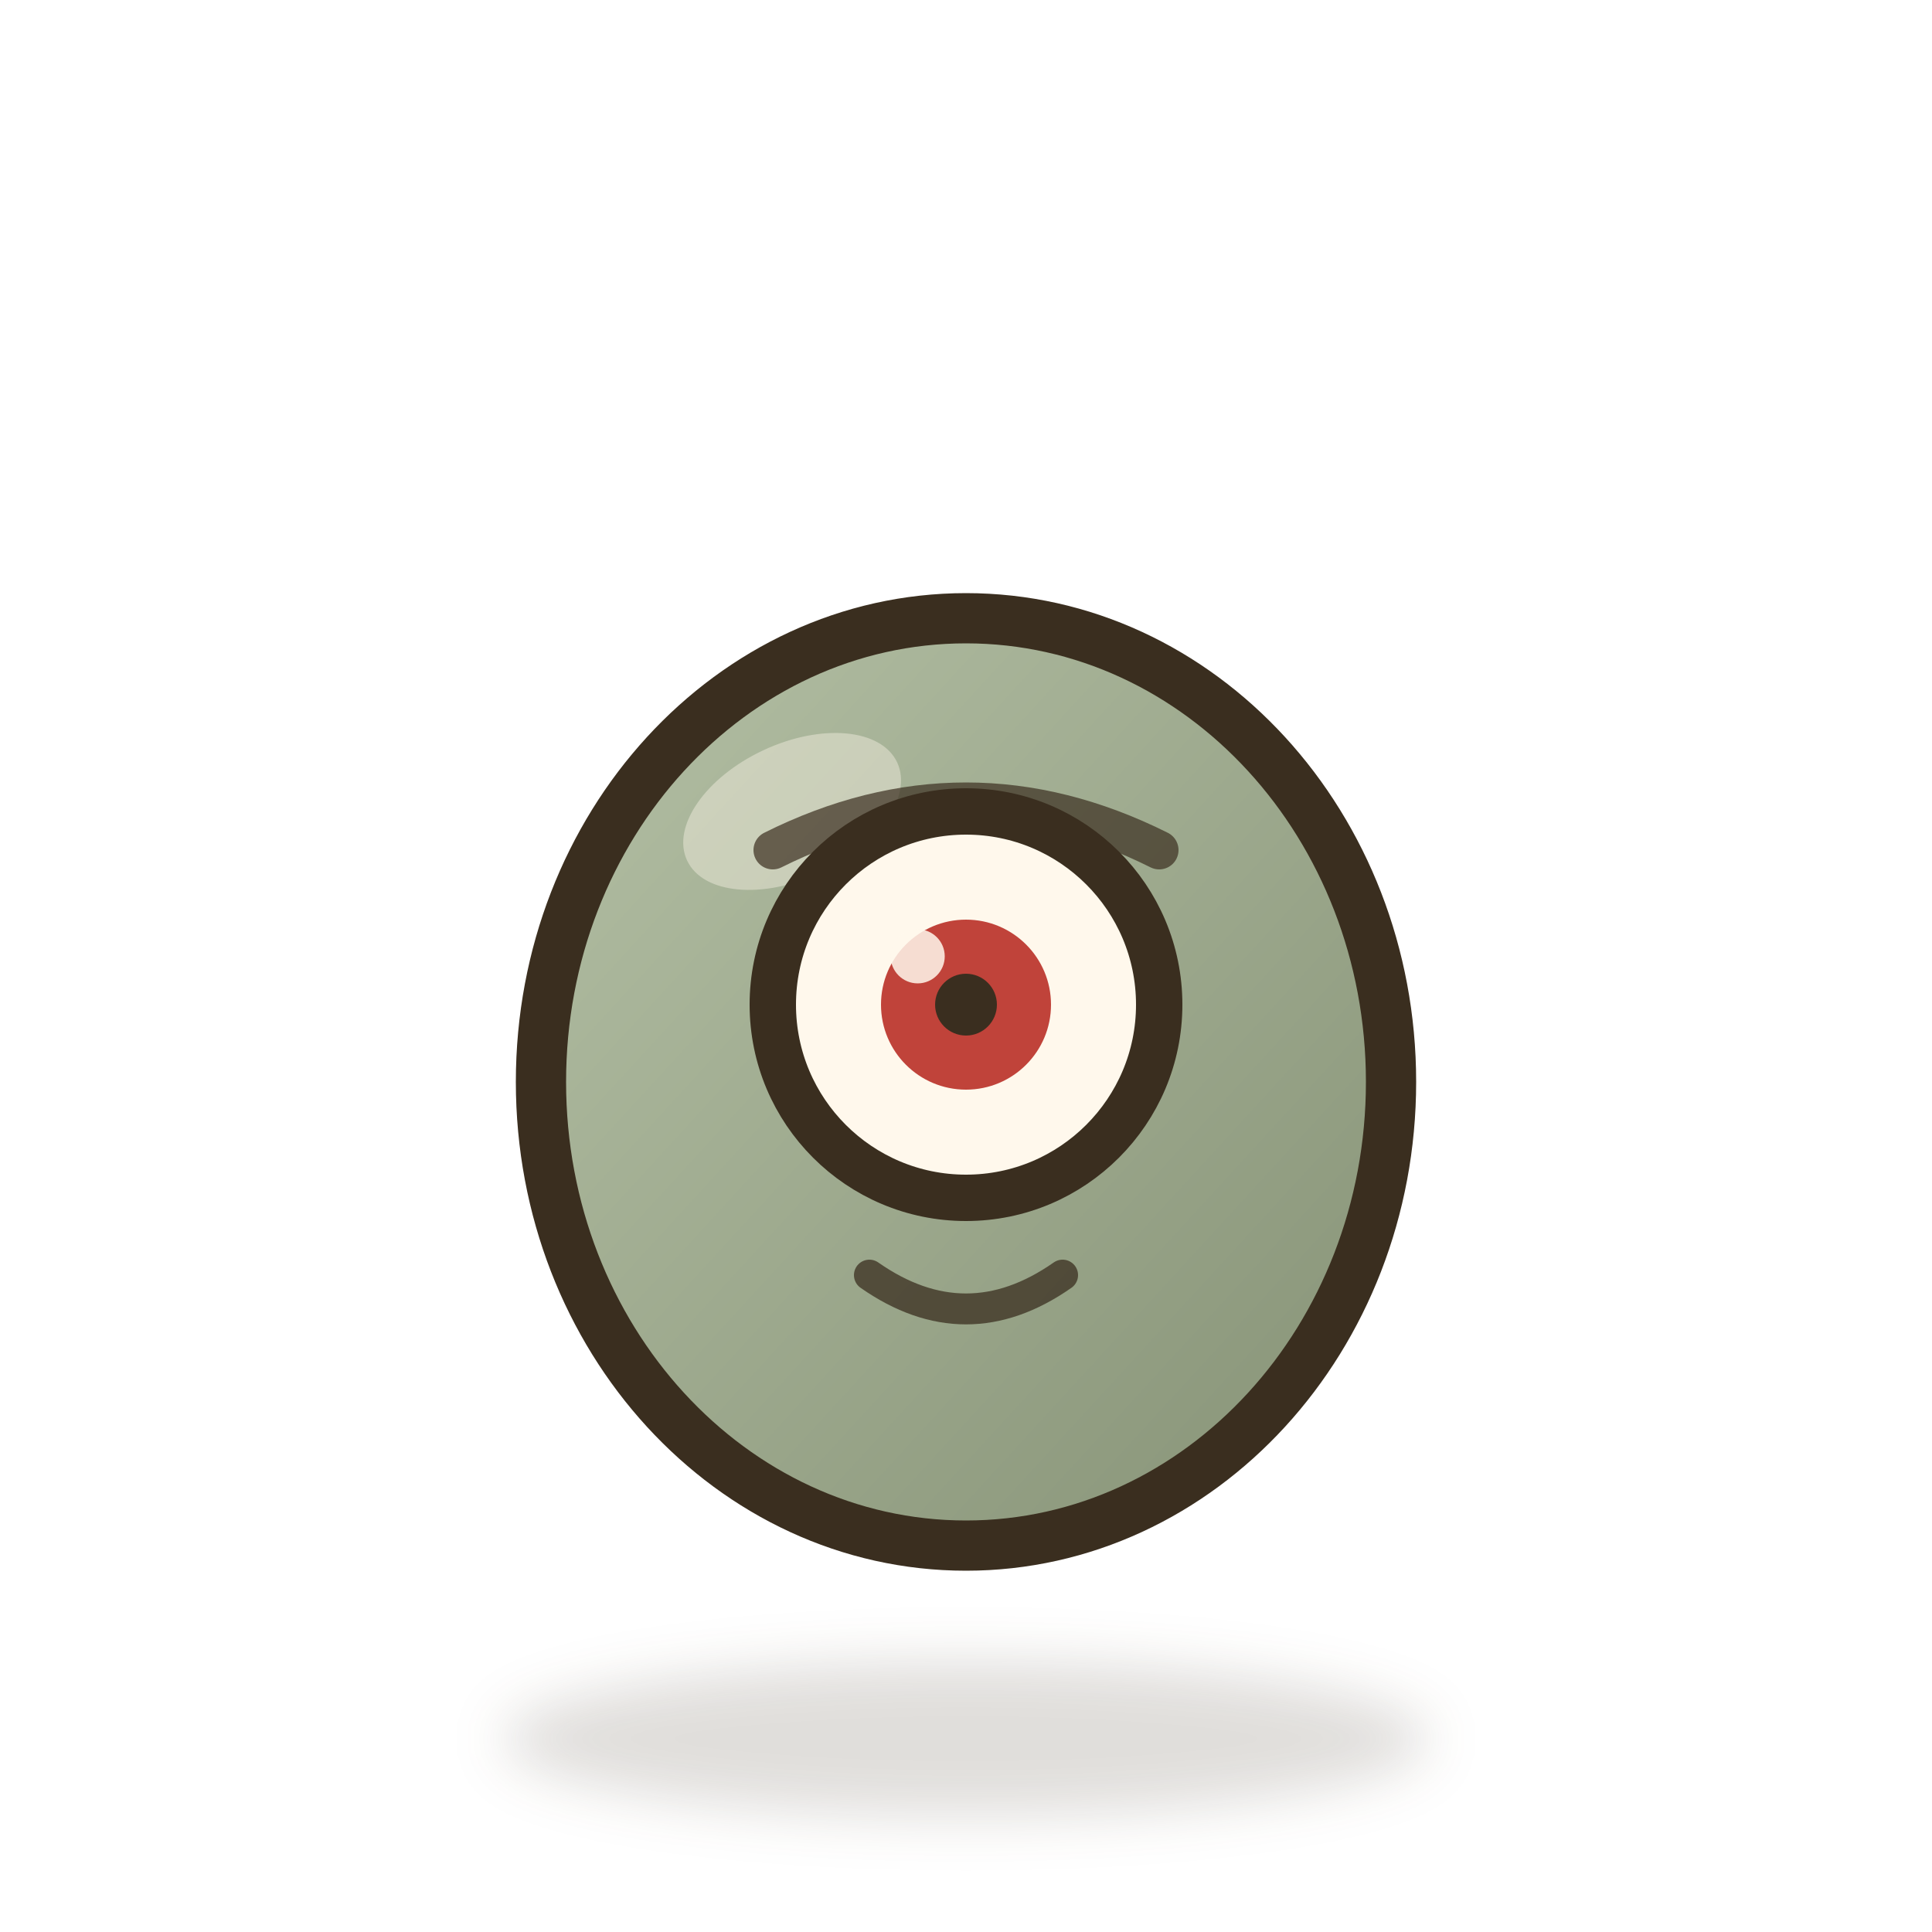
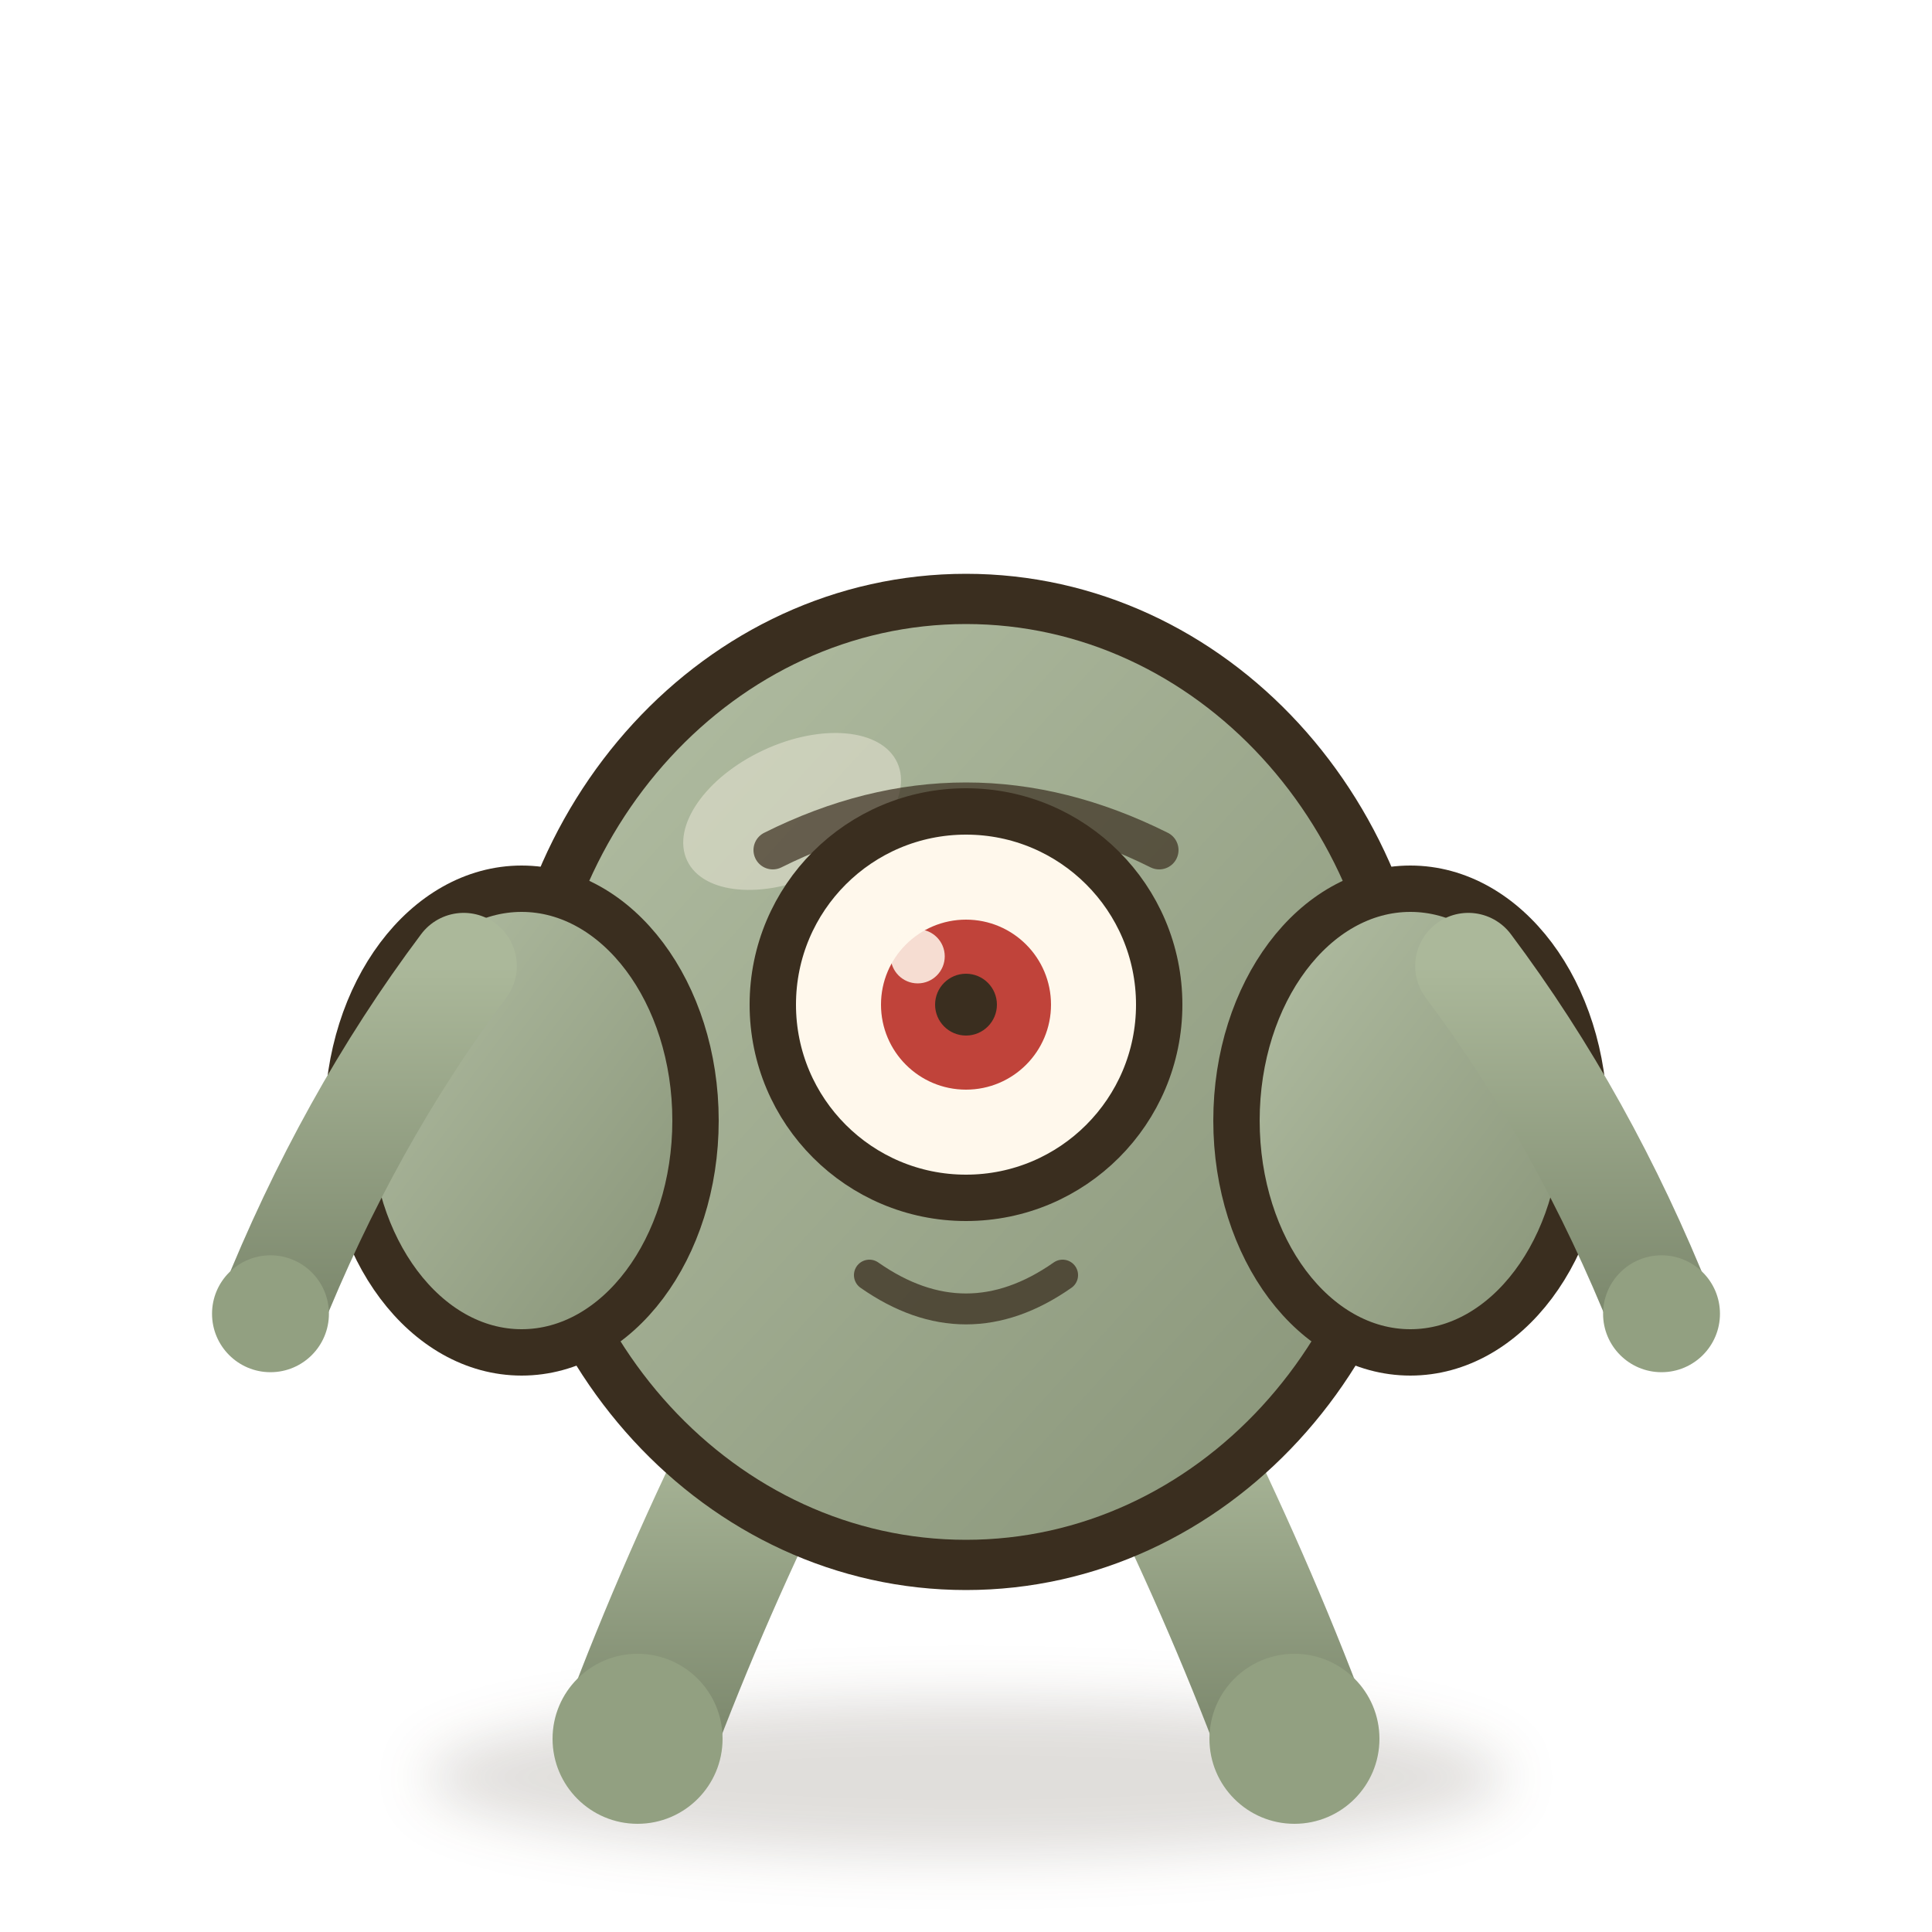
<svg xmlns="http://www.w3.org/2000/svg" viewBox="0 0 100 100" width="100" height="100" preserveAspectRatio="none">
-   <filter id="bl187" x="-50%" y="-50%" width="200%" height="200%">
+   <filter id="bl198" x="-50%" y="-50%" width="200%" height="200%">
    <feGaussianBlur stdDeviation="1.4" />
  </filter>
-   <ellipse cx="50" cy="90" rx="24" ry="4" fill="#3A2E1F" opacity="0.16" filter="url(#bl187)" />
-   <linearGradient id="vg188" x1="0" y1="0" x2="0" y2="1">
-     <stop offset="0%" stop-color="#acb99c" />
-     <stop offset="100%" stop-color="#7f8b70" />
+   <ellipse cx="50" cy="92" rx="28" ry="4" fill="#3A2E1F" opacity="0.16" filter="url(#bl198)" />
+   <linearGradient id="vg199" x1="0" y1="0" x2="0" y2="1">
+     <stop offset="0%" stop-color="#abb89a" />
+     <stop offset="100%" stop-color="#7c886d" />
  </linearGradient>
-   <line x1="32" y1="70" x2="32" y2="84" stroke="url(#vg188)" stroke-width="5" stroke-linecap="round" />
-   <line x1="52" y1="70" x2="52" y2="84" stroke="url(#vg188)" stroke-width="5" stroke-linecap="round" />
-   <linearGradient id="dg186" x1="0" y1="0" x2="1" y2="1">
+   <path d="M 40 74 Q 36 82 33 90" fill="none" stroke="url(#vg199)" stroke-width="8" stroke-linecap="round" />
+   <circle cx="33" cy="90" r="4.4" fill="#92a081" />
+   <linearGradient id="vg200" x1="0" y1="0" x2="0" y2="1">
+     <stop offset="0%" stop-color="#abb89a" />
+     <stop offset="100%" stop-color="#7c886d" />
+   </linearGradient>
+   <path d="M 60 74 Q 64 82 67 90" fill="none" stroke="url(#vg200)" stroke-width="8" stroke-linecap="round" />
+   <circle cx="67" cy="90" r="4.4" fill="#92a081" />
+   <linearGradient id="dg196" x1="0" y1="0" x2="1" y2="1">
    <stop offset="0%" stop-color="#b4c0a5" />
    <stop offset="100%" stop-color="#869276" />
  </linearGradient>
-   <ellipse cx="50" cy="56" rx="22" ry="24" fill="url(#dg186)" stroke="#3A2E1F" stroke-width="2.6" />
+   <ellipse cx="50" cy="56" rx="23" ry="25" fill="url(#dg196)" stroke="#3A2E1F" stroke-width="2.6" />
+   <linearGradient id="dg197" x1="0" y1="0" x2="1" y2="1">
+     <stop offset="0%" stop-color="#b4c0a5" />
+     <stop offset="100%" stop-color="#869276" />
+   </linearGradient>
+   <ellipse cx="27" cy="58" rx="9" ry="12" fill="url(#dg197)" stroke="#3A2E1F" stroke-width="2.4" />
+   <ellipse cx="73" cy="58" rx="9" ry="12" fill="url(#dg197)" stroke="#3A2E1F" stroke-width="2.4" />
+   <linearGradient id="vg201" x1="0" y1="0" x2="0" y2="1">
+     <stop offset="0%" stop-color="#abb89a" />
+     <stop offset="100%" stop-color="#7c886d" />
+   </linearGradient>
+   <path d="M 24 50 Q 18 58 14 68" fill="none" stroke="url(#vg201)" stroke-width="5.5" stroke-linecap="round" />
+   <circle cx="14" cy="68" r="3.025" fill="#92a081" />
+   <linearGradient id="vg202" x1="0" y1="0" x2="0" y2="1">
+     <stop offset="0%" stop-color="#abb89a" />
+     <stop offset="100%" stop-color="#7c886d" />
+   </linearGradient>
+   <path d="M 76 50 Q 82 58 86 68" fill="none" stroke="url(#vg202)" stroke-width="5.5" stroke-linecap="round" />
+   <circle cx="86" cy="68" r="3.025" fill="#92a081" />
  <ellipse cx="41" cy="42" rx="6" ry="3.5" fill="#FFF8EC" opacity="0.4" transform="rotate(-25 41 42)" />
  <path d="M 40 44 Q 50 39 60 44" fill="none" stroke="#3A2E1F" stroke-width="2" stroke-linecap="round" opacity="0.7" />
  <circle cx="50" cy="52" r="10" fill="#FFF8EC" stroke="#3A2E1F" stroke-width="2.4" />
  <circle cx="50" cy="52" r="4.4" fill="#C0433A" />
  <circle cx="50" cy="52" r="1.6" fill="#3A2E1F" />
  <circle cx="47.5" cy="49.5" r="1.4" fill="#FFF8EC" opacity="0.85" />
  <path d="M 45 66 Q 50 69.5 55 66" fill="none" stroke="#3A2E1F" stroke-width="1.6" stroke-linecap="round" opacity="0.75" />
</svg>
